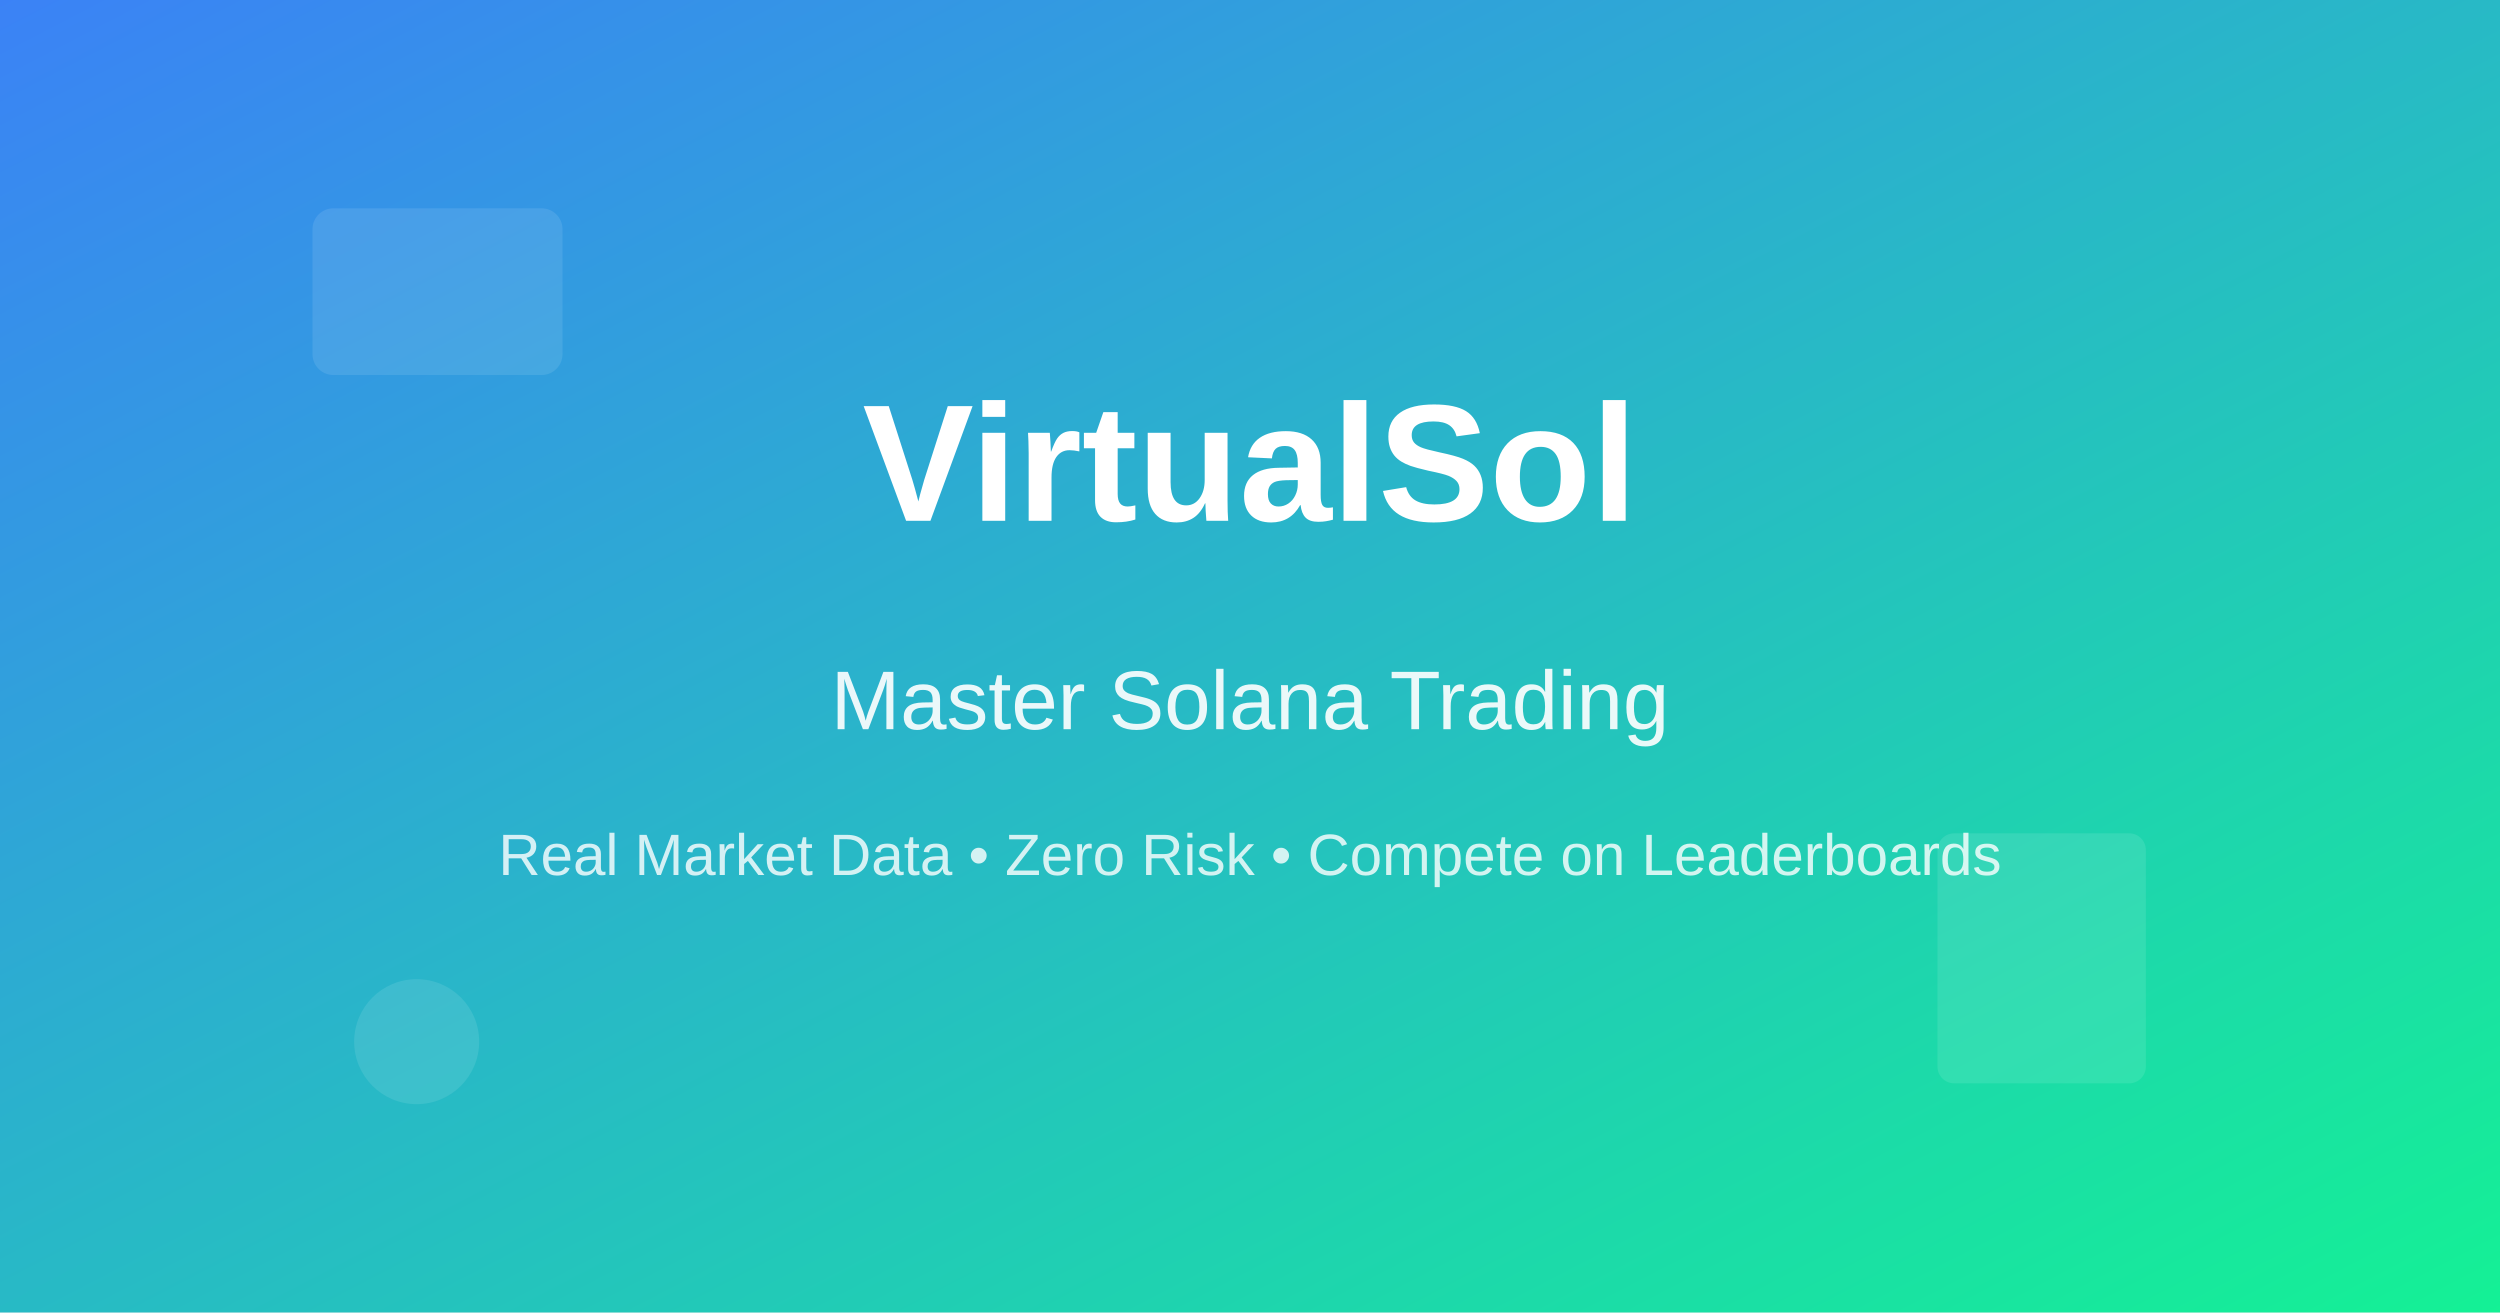
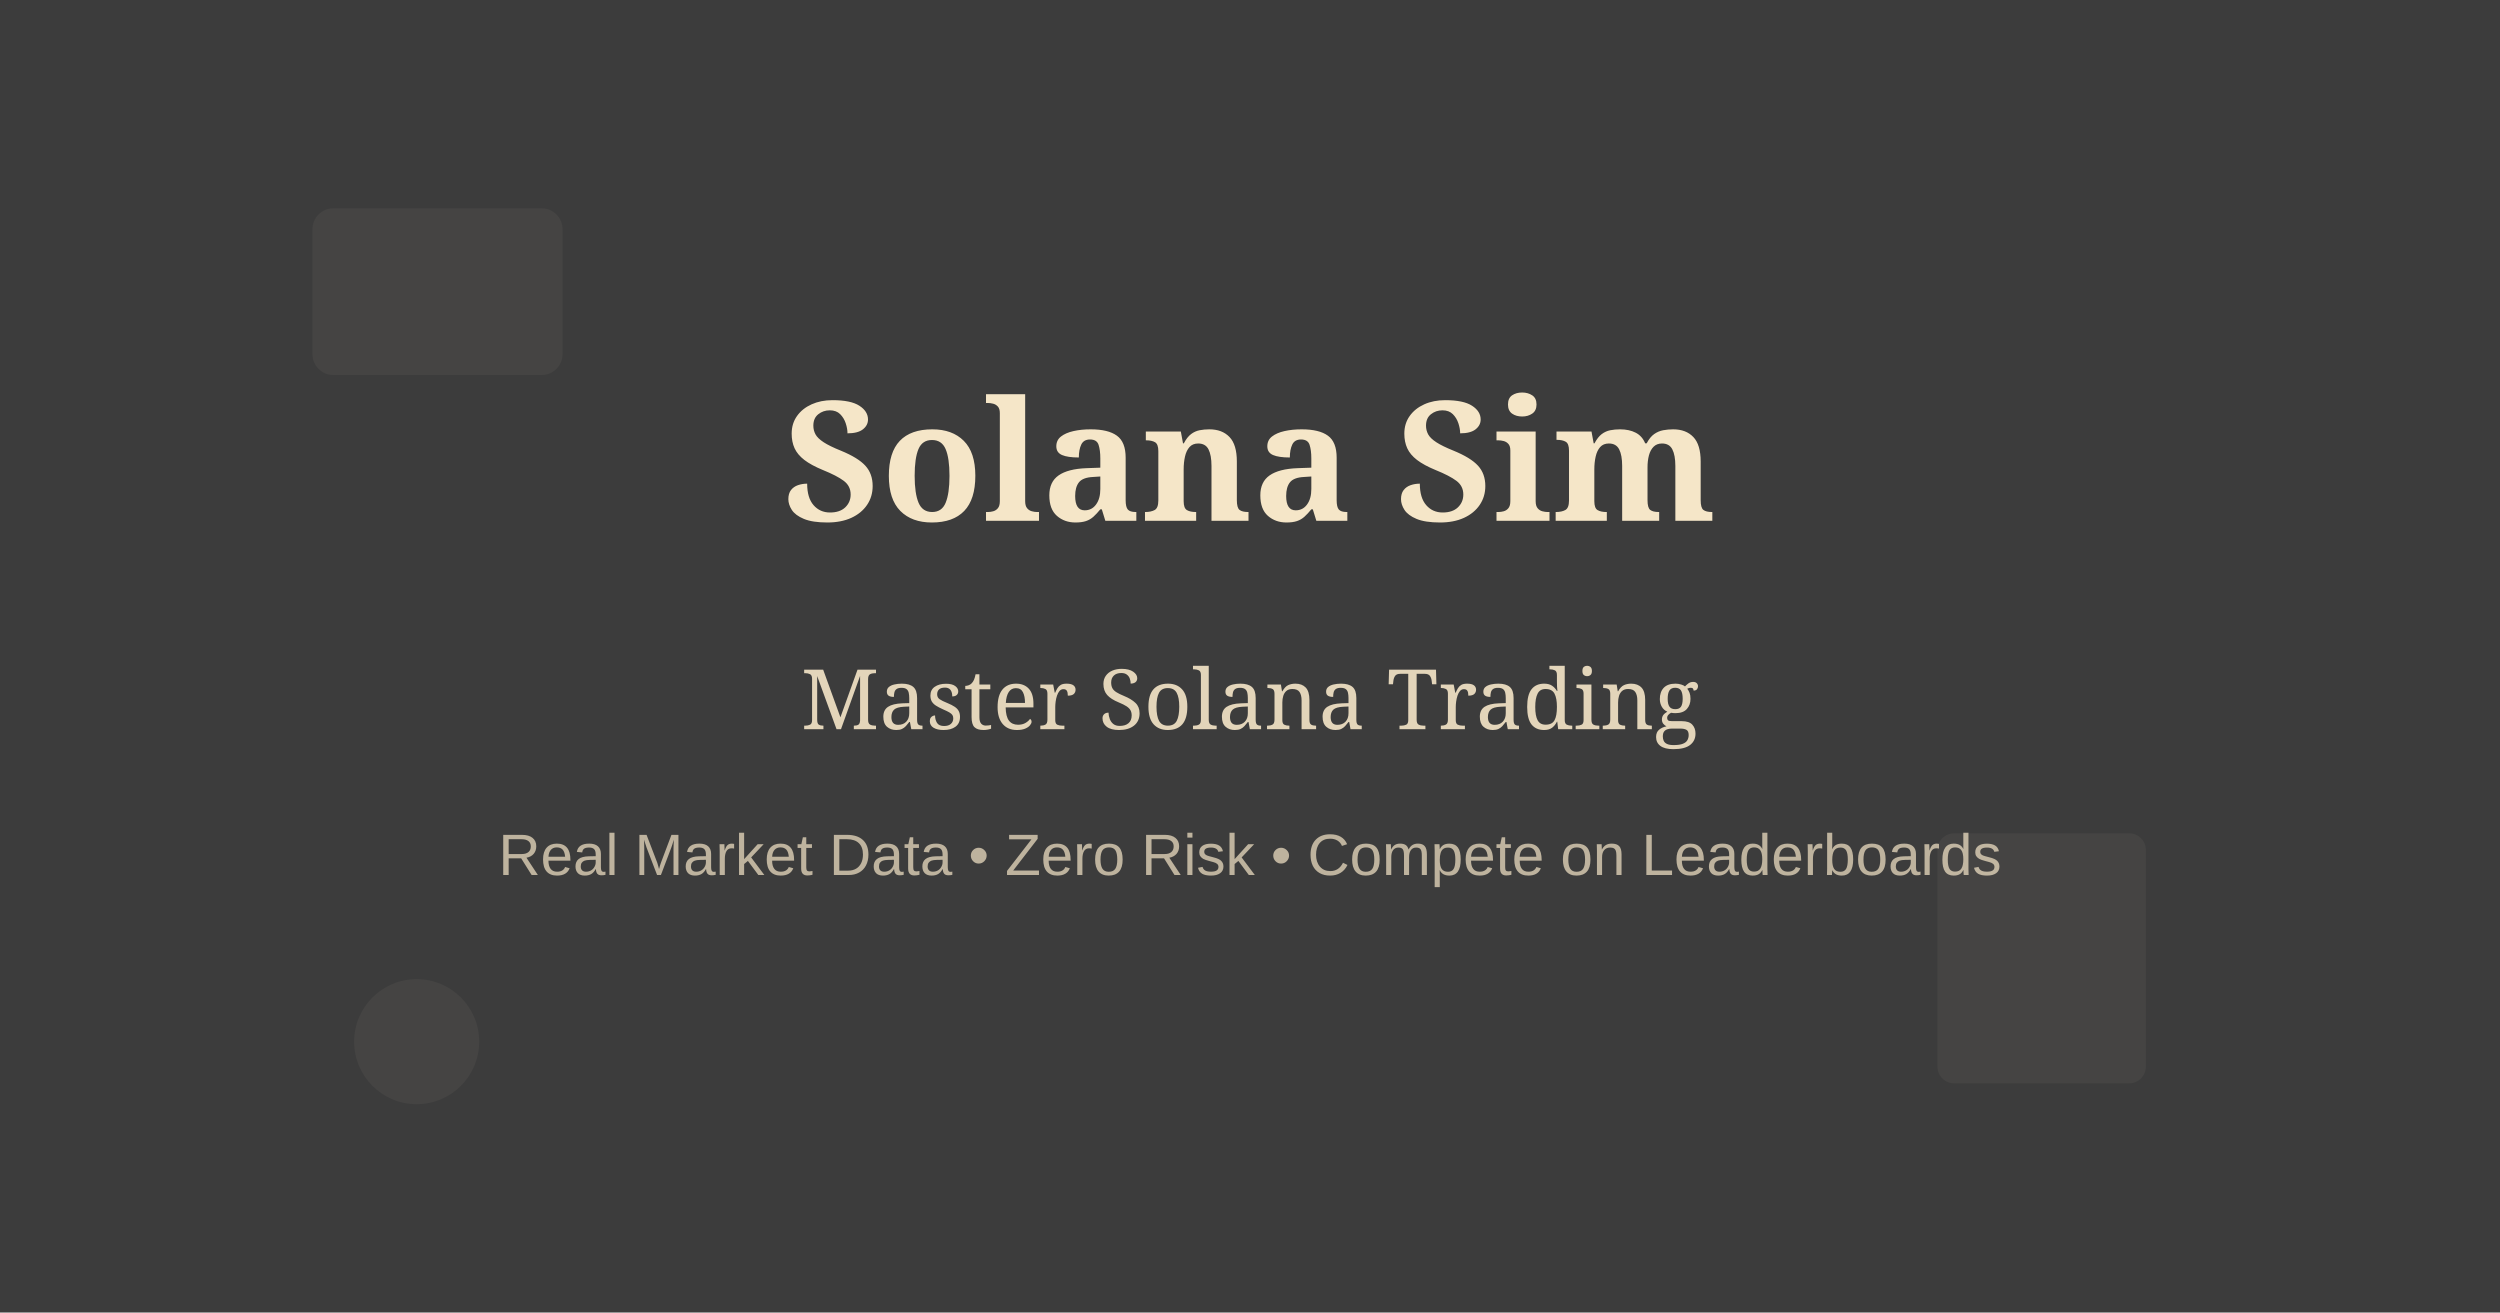
<svg xmlns="http://www.w3.org/2000/svg" width="1200" height="630">
-   <defs>
-     <linearGradient id="twitterBg" x1="0%" y1="0%" x2="100%" y2="100%">
-       <stop offset="0%" style="stop-color:#3b82f6;stop-opacity:1" />
-       <stop offset="100%" style="stop-color:#14F195;stop-opacity:1" />
-     </linearGradient>
-   </defs>
-   <rect width="1200" height="630" fill="url(#twitterBg)" />
-   <text x="600" y="250" text-anchor="middle" fill="white" font-size="80" font-weight="bold" font-family="Arial, sans-serif">VirtualSol</text>
-   <text x="600" y="350" text-anchor="middle" fill="rgba(255,255,255,0.9)" font-size="40" font-family="Arial, sans-serif">Master Solana Trading</text>
-   <text x="600" y="420" text-anchor="middle" fill="rgba(255,255,255,0.8)" font-size="28" font-family="Arial, sans-serif">Real Market Data • Zero Risk • Compete on Leaderboards</text>
-   <rect x="150" y="100" width="120" height="80" fill="rgba(255,255,255,0.1)" rx="10" />
-   <rect x="930" y="400" width="100" height="120" fill="rgba(255,255,255,0.1)" rx="8" />
-   <circle cx="200" cy="500" r="30" fill="rgba(255,255,255,0.1)" />
+   <rect width="1200" height="630" fill="#3C3C3C" />
+   <text x="600" y="250" text-anchor="middle" fill="#F5E6C8" font-size="80" font-weight="bold" font-family="Georgia, serif">Solana Sim</text>
+   <text x="600" y="350" text-anchor="middle" fill="rgba(245,230,200,0.9)" font-size="40" font-family="Georgia, serif">Master Solana Trading</text>
+   <text x="600" y="420" text-anchor="middle" fill="rgba(245,230,200,0.7)" font-size="28" font-family="Arial, sans-serif">Real Market Data • Zero Risk • Compete on Leaderboards</text>
+   <rect x="150" y="100" width="120" height="80" fill="rgba(245,230,200,0.05)" rx="10" />
+   <rect x="930" y="400" width="100" height="120" fill="rgba(245,230,200,0.05)" rx="8" />
+   <circle cx="200" cy="500" r="30" fill="rgba(245,230,200,0.05)" />
</svg>
